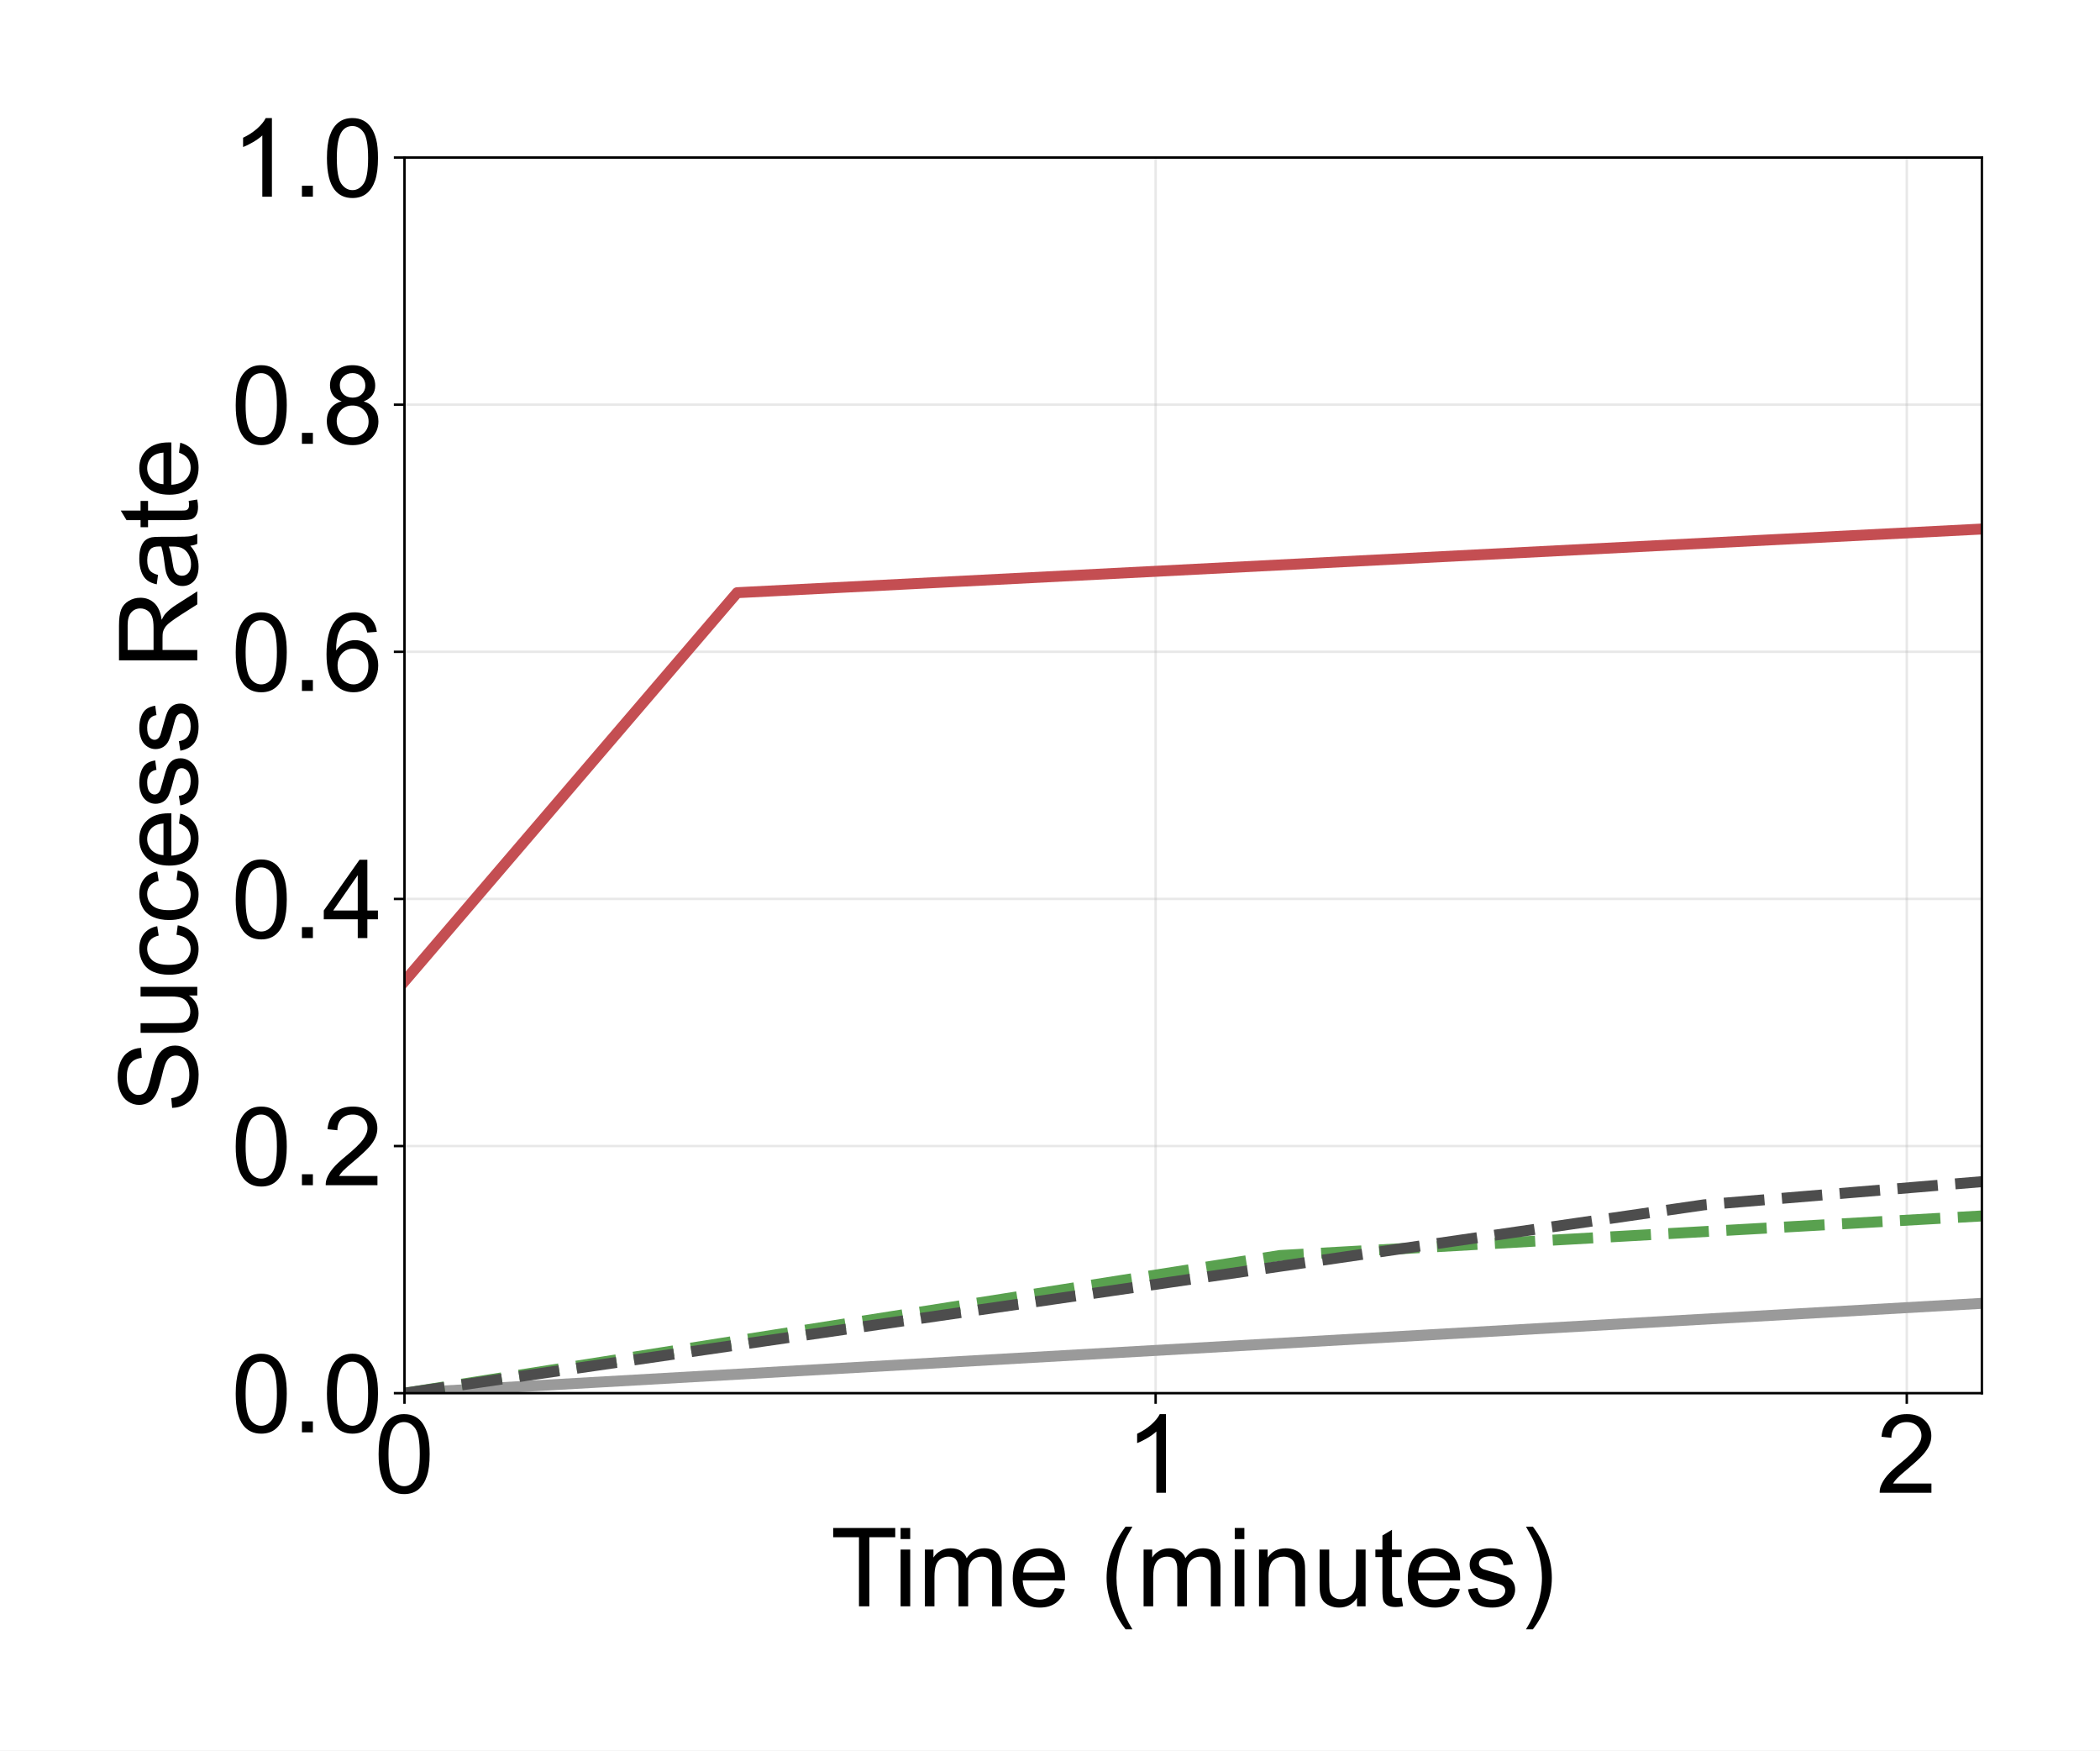
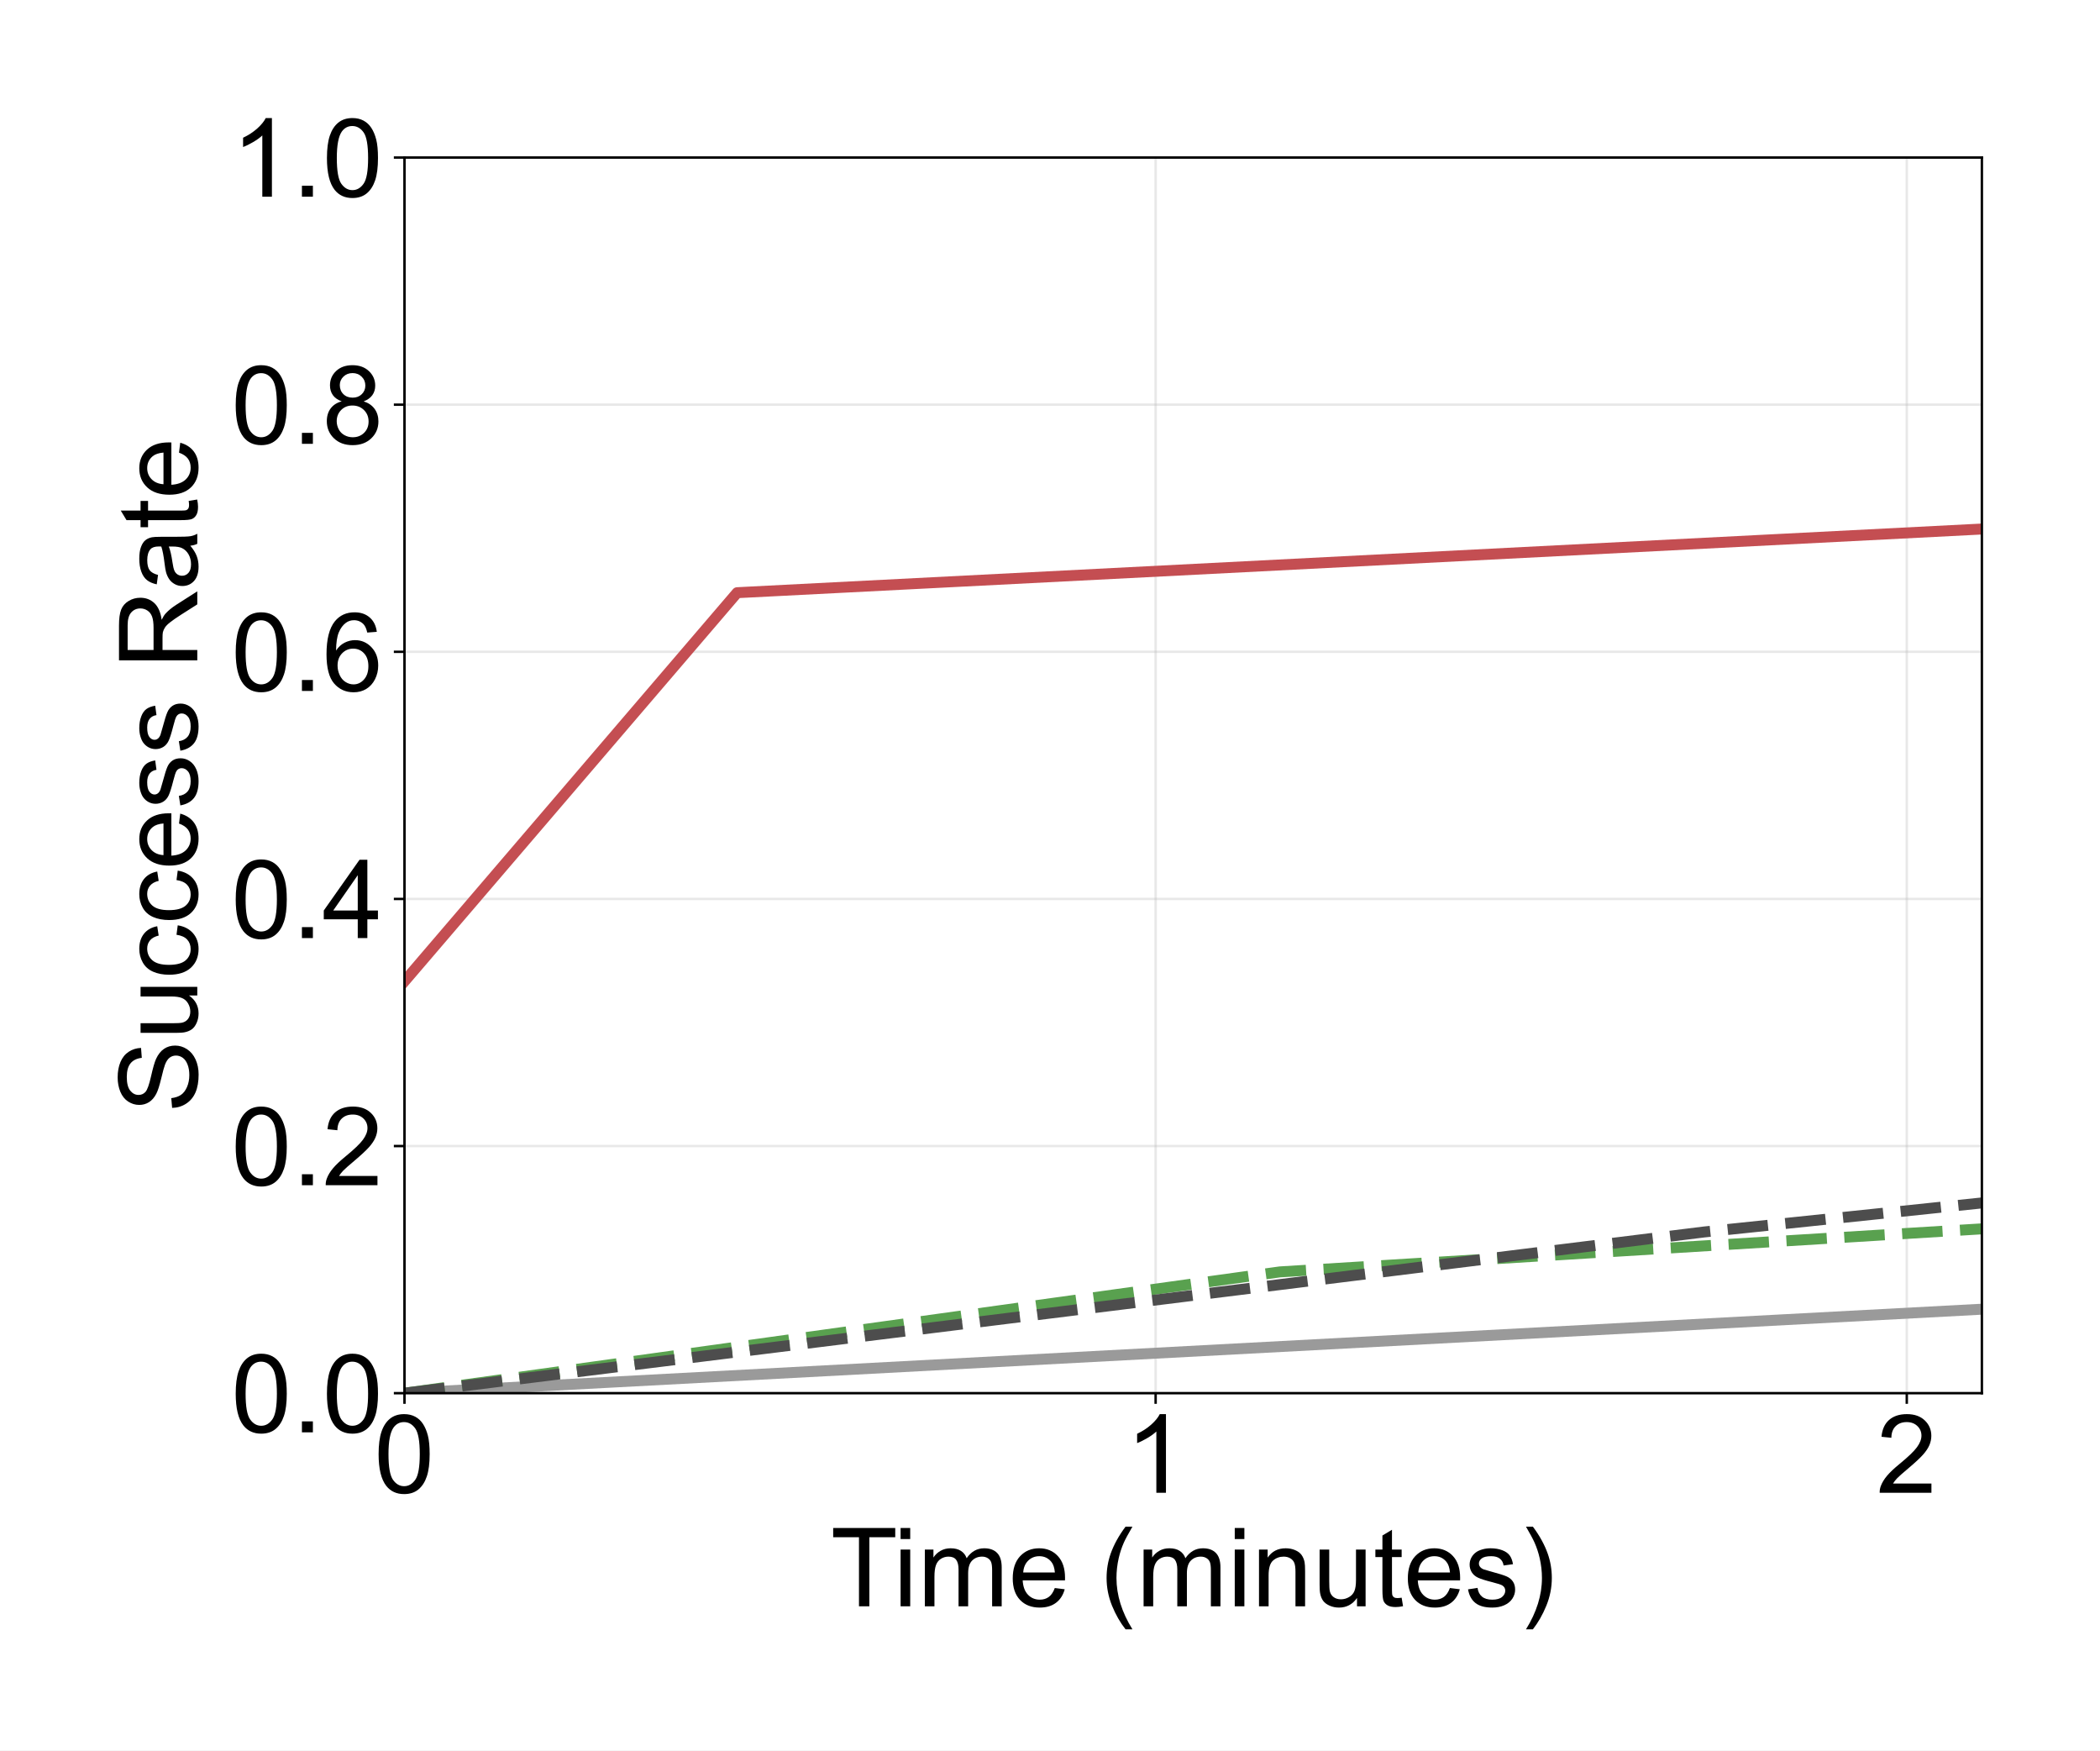
<svg xmlns="http://www.w3.org/2000/svg" xmlns:xlink="http://www.w3.org/1999/xlink" width="691.2pt" height="576pt" viewBox="0 0 691.2 576" version="1.1">
  <defs>
    <style type="text/css">*{stroke-linejoin: round; stroke-linecap: butt}</style>
  </defs>
  <g id="figure_1">
    <g id="patch_1">
      <path d="M 0 576  L 691.2 576  L 691.2 0  L 0 0  z " style="fill: #ffffff" />
    </g>
    <g id="axes_1">
      <g id="patch_2">
        <path d="M 133.13 458.44  L 652.32 458.44  L 652.32 51.84  L 133.13 51.84  z " style="fill: #ffffff" />
      </g>
      <g id="matplotlib.axis_1">
        <g id="xtick_1">
          <g id="line2d_1">
-             <path d="M 133.13 458.44  L 133.13 51.84  " clip-path="url(#pa23b45beda)" style="fill: none; stroke: #b0b0b0; stroke-opacity: 0.3; stroke-width: 0.8; stroke-linecap: square" />
+             <path d="M 133.13 458.44  L 133.13 51.84  " clip-path="url(#pe7d058a179)" style="fill: none; stroke: #b0b0b0; stroke-opacity: 0.3; stroke-width: 0.8; stroke-linecap: square" />
          </g>
          <g id="line2d_2">
            <defs>
-               <path id="mc8737bea80" d="M 0 0  L 0 3.5  " style="stroke: #000000; stroke-width: 0.8" />
-             </defs>
-             <g>
-               <use xlink:href="#mc8737bea80" x="133.13" y="458.44" style="stroke: #000000; stroke-width: 0.8" />
+               <path id="mddf0a24f1b" d="M 0 0  L 0 3.5  " style="stroke: #000000; stroke-width: 0.8" />
+             </defs>
+             <g>
+               <use xlink:href="#mddf0a24f1b" x="133.13" y="458.44" style="stroke: #000000; stroke-width: 0.8" />
            </g>
          </g>
          <g id="text_1">
            <g transform="translate(123.1203 491.2081) scale(0.36 -0.36)">
              <defs>
                <path id="ArialMT-30" d="M 266 2259  Q 266 3072 433 3567  Q 600 4063 929 4331  Q 1259 4600 1759 4600  Q 2128 4600 2406 4451  Q 2684 4303 2865 4023  Q 3047 3744 3150 3342  Q 3253 2941 3253 2259  Q 3253 1453 3087 958  Q 2922 463 2592 192  Q 2263 -78 1759 -78  Q 1097 -78 719 397  Q 266 969 266 2259  z M 844 2259  Q 844 1131 1108 757  Q 1372 384 1759 384  Q 2147 384 2411 759  Q 2675 1134 2675 2259  Q 2675 3391 2411 3762  Q 2147 4134 1753 4134  Q 1366 4134 1134 3806  Q 844 3388 844 2259  z " transform="scale(0.015625)" />
              </defs>
              <use xlink:href="#ArialMT-30" />
            </g>
          </g>
        </g>
        <g id="xtick_2">
          <g id="line2d_3">
-             <path d="M 380.366 458.44  L 380.366 51.84  " clip-path="url(#pa23b45beda)" style="fill: none; stroke: #b0b0b0; stroke-opacity: 0.3; stroke-width: 0.8; stroke-linecap: square" />
+             <path d="M 380.366 458.44  L 380.366 51.84  " clip-path="url(#pe7d058a179)" style="fill: none; stroke: #b0b0b0; stroke-opacity: 0.3; stroke-width: 0.8; stroke-linecap: square" />
          </g>
          <g id="line2d_4">
            <g>
-               <use xlink:href="#mc8737bea80" x="380.366" y="458.44" style="stroke: #000000; stroke-width: 0.8" />
+               <use xlink:href="#mddf0a24f1b" x="380.366" y="458.44" style="stroke: #000000; stroke-width: 0.8" />
            </g>
          </g>
          <g id="text_2">
            <g transform="translate(370.3561 491.2081) scale(0.36 -0.36)">
              <defs>
                <path id="ArialMT-31" d="M 2384 0  L 1822 0  L 1822 3584  Q 1619 3391 1289 3197  Q 959 3003 697 2906  L 697 3450  Q 1169 3672 1522 3987  Q 1875 4303 2022 4600  L 2384 4600  L 2384 0  z " transform="scale(0.015625)" />
              </defs>
              <use xlink:href="#ArialMT-31" />
            </g>
          </g>
        </g>
        <g id="xtick_3">
          <g id="line2d_5">
-             <path d="M 627.602 458.44  L 627.602 51.84  " clip-path="url(#pa23b45beda)" style="fill: none; stroke: #b0b0b0; stroke-opacity: 0.3; stroke-width: 0.8; stroke-linecap: square" />
+             <path d="M 627.602 458.44  L 627.602 51.84  " clip-path="url(#pe7d058a179)" style="fill: none; stroke: #b0b0b0; stroke-opacity: 0.3; stroke-width: 0.8; stroke-linecap: square" />
          </g>
          <g id="line2d_6">
            <g>
-               <use xlink:href="#mc8737bea80" x="627.602" y="458.44" style="stroke: #000000; stroke-width: 0.8" />
+               <use xlink:href="#mddf0a24f1b" x="627.602" y="458.44" style="stroke: #000000; stroke-width: 0.8" />
            </g>
          </g>
          <g id="text_3">
            <g transform="translate(617.5919 491.2081) scale(0.36 -0.36)">
              <defs>
                <path id="ArialMT-32" d="M 3222 541  L 3222 0  L 194 0  Q 188 203 259 391  Q 375 700 629 1000  Q 884 1300 1366 1694  Q 2113 2306 2375 2664  Q 2638 3022 2638 3341  Q 2638 3675 2398 3904  Q 2159 4134 1775 4134  Q 1369 4134 1125 3890  Q 881 3647 878 3216  L 300 3275  Q 359 3922 746 4261  Q 1134 4600 1788 4600  Q 2447 4600 2831 4234  Q 3216 3869 3216 3328  Q 3216 3053 3103 2787  Q 2991 2522 2730 2228  Q 2469 1934 1863 1422  Q 1356 997 1212 845  Q 1069 694 975 541  L 3222 541  z " transform="scale(0.015625)" />
              </defs>
              <use xlink:href="#ArialMT-32" />
            </g>
          </g>
        </g>
        <g id="text_4">
          <g transform="translate(273.3934 528.57) scale(0.36 -0.36)">
            <defs>
              <path id="ArialMT-54" d="M 1659 0  L 1659 4041  L 150 4041  L 150 4581  L 3781 4581  L 3781 4041  L 2266 4041  L 2266 0  L 1659 0  z " transform="scale(0.015625)" />
              <path id="ArialMT-69" d="M 425 3934  L 425 4581  L 988 4581  L 988 3934  L 425 3934  z M 425 0  L 425 3319  L 988 3319  L 988 0  L 425 0  z " transform="scale(0.015625)" />
              <path id="ArialMT-6d" d="M 422 0  L 422 3319  L 925 3319  L 925 2853  Q 1081 3097 1340 3245  Q 1600 3394 1931 3394  Q 2300 3394 2536 3241  Q 2772 3088 2869 2813  Q 3263 3394 3894 3394  Q 4388 3394 4653 3120  Q 4919 2847 4919 2278  L 4919 0  L 4359 0  L 4359 2091  Q 4359 2428 4304 2576  Q 4250 2725 4106 2815  Q 3963 2906 3769 2906  Q 3419 2906 3187 2673  Q 2956 2441 2956 1928  L 2956 0  L 2394 0  L 2394 2156  Q 2394 2531 2256 2718  Q 2119 2906 1806 2906  Q 1569 2906 1367 2781  Q 1166 2656 1075 2415  Q 984 2175 984 1722  L 984 0  L 422 0  z " transform="scale(0.015625)" />
              <path id="ArialMT-65" d="M 2694 1069  L 3275 997  Q 3138 488 2766 206  Q 2394 -75 1816 -75  Q 1088 -75 661 373  Q 234 822 234 1631  Q 234 2469 665 2931  Q 1097 3394 1784 3394  Q 2450 3394 2872 2941  Q 3294 2488 3294 1666  Q 3294 1616 3291 1516  L 816 1516  Q 847 969 1125 678  Q 1403 388 1819 388  Q 2128 388 2347 550  Q 2566 713 2694 1069  z M 847 1978  L 2700 1978  Q 2663 2397 2488 2606  Q 2219 2931 1791 2931  Q 1403 2931 1139 2672  Q 875 2413 847 1978  z " transform="scale(0.015625)" />
              <path id="ArialMT-20" transform="scale(0.015625)" />
              <path id="ArialMT-28" d="M 1497 -1347  Q 1031 -759 709 28  Q 388 816 388 1659  Q 388 2403 628 3084  Q 909 3875 1497 4659  L 1900 4659  Q 1522 4009 1400 3731  Q 1209 3300 1100 2831  Q 966 2247 966 1656  Q 966 153 1900 -1347  L 1497 -1347  z " transform="scale(0.015625)" />
              <path id="ArialMT-6e" d="M 422 0  L 422 3319  L 928 3319  L 928 2847  Q 1294 3394 1984 3394  Q 2284 3394 2536 3286  Q 2788 3178 2913 3003  Q 3038 2828 3088 2588  Q 3119 2431 3119 2041  L 3119 0  L 2556 0  L 2556 2019  Q 2556 2363 2490 2533  Q 2425 2703 2258 2804  Q 2091 2906 1866 2906  Q 1506 2906 1245 2678  Q 984 2450 984 1813  L 984 0  L 422 0  z " transform="scale(0.015625)" />
              <path id="ArialMT-75" d="M 2597 0  L 2597 488  Q 2209 -75 1544 -75  Q 1250 -75 995 37  Q 741 150 617 320  Q 494 491 444 738  Q 409 903 409 1263  L 409 3319  L 972 3319  L 972 1478  Q 972 1038 1006 884  Q 1059 663 1231 536  Q 1403 409 1656 409  Q 1909 409 2131 539  Q 2353 669 2445 892  Q 2538 1116 2538 1541  L 2538 3319  L 3100 3319  L 3100 0  L 2597 0  z " transform="scale(0.015625)" />
              <path id="ArialMT-74" d="M 1650 503  L 1731 6  Q 1494 -44 1306 -44  Q 1000 -44 831 53  Q 663 150 594 308  Q 525 466 525 972  L 525 2881  L 113 2881  L 113 3319  L 525 3319  L 525 4141  L 1084 4478  L 1084 3319  L 1650 3319  L 1650 2881  L 1084 2881  L 1084 941  Q 1084 700 1114 631  Q 1144 563 1211 522  Q 1278 481 1403 481  Q 1497 481 1650 503  z " transform="scale(0.015625)" />
              <path id="ArialMT-73" d="M 197 991  L 753 1078  Q 800 744 1014 566  Q 1228 388 1613 388  Q 2000 388 2187 545  Q 2375 703 2375 916  Q 2375 1106 2209 1216  Q 2094 1291 1634 1406  Q 1016 1563 777 1677  Q 538 1791 414 1992  Q 291 2194 291 2438  Q 291 2659 392 2848  Q 494 3038 669 3163  Q 800 3259 1026 3326  Q 1253 3394 1513 3394  Q 1903 3394 2198 3281  Q 2494 3169 2634 2976  Q 2775 2784 2828 2463  L 2278 2388  Q 2241 2644 2061 2787  Q 1881 2931 1553 2931  Q 1166 2931 1000 2803  Q 834 2675 834 2503  Q 834 2394 903 2306  Q 972 2216 1119 2156  Q 1203 2125 1616 2013  Q 2213 1853 2448 1751  Q 2684 1650 2818 1456  Q 2953 1263 2953 975  Q 2953 694 2789 445  Q 2625 197 2315 61  Q 2006 -75 1616 -75  Q 969 -75 630 194  Q 291 463 197 991  z " transform="scale(0.015625)" />
              <path id="ArialMT-29" d="M 791 -1347  L 388 -1347  Q 1322 153 1322 1656  Q 1322 2244 1188 2822  Q 1081 3291 891 3722  Q 769 4003 388 4659  L 791 4659  Q 1378 3875 1659 3084  Q 1900 2403 1900 1659  Q 1900 816 1576 28  Q 1253 -759 791 -1347  z " transform="scale(0.015625)" />
            </defs>
            <use xlink:href="#ArialMT-54" />
            <use xlink:href="#ArialMT-69" transform="translate(57.33398 0)" />
            <use xlink:href="#ArialMT-6d" transform="translate(79.55078 0)" />
            <use xlink:href="#ArialMT-65" transform="translate(162.8516 0)" />
            <use xlink:href="#ArialMT-20" transform="translate(218.4668 0)" />
            <use xlink:href="#ArialMT-28" transform="translate(246.25 0)" />
            <use xlink:href="#ArialMT-6d" transform="translate(279.5508 0)" />
            <use xlink:href="#ArialMT-69" transform="translate(362.8516 0)" />
            <use xlink:href="#ArialMT-6e" transform="translate(385.0684 0)" />
            <use xlink:href="#ArialMT-75" transform="translate(440.6836 0)" />
            <use xlink:href="#ArialMT-74" transform="translate(496.2988 0)" />
            <use xlink:href="#ArialMT-65" transform="translate(524.082 0)" />
            <use xlink:href="#ArialMT-73" transform="translate(579.6973 0)" />
            <use xlink:href="#ArialMT-29" transform="translate(629.6973 0)" />
          </g>
        </g>
      </g>
      <g id="matplotlib.axis_2">
        <g id="ytick_1">
          <g id="line2d_7">
-             <path d="M 133.13 458.44  L 652.32 458.44  " clip-path="url(#pa23b45beda)" style="fill: none; stroke: #b0b0b0; stroke-opacity: 0.3; stroke-width: 0.8; stroke-linecap: square" />
+             <path d="M 133.13 458.44  L 652.32 458.44  " clip-path="url(#pe7d058a179)" style="fill: none; stroke: #b0b0b0; stroke-opacity: 0.3; stroke-width: 0.8; stroke-linecap: square" />
          </g>
          <g id="line2d_8">
            <defs>
-               <path id="mf6ff5a0eb2" d="M 0 0  L -3.5 0  " style="stroke: #000000; stroke-width: 0.8" />
-             </defs>
-             <g>
-               <use xlink:href="#mf6ff5a0eb2" x="133.13" y="458.44" style="stroke: #000000; stroke-width: 0.8" />
+               <path id="m1bae97be76" d="M 0 0  L -3.5 0  " style="stroke: #000000; stroke-width: 0.8" />
+             </defs>
+             <g>
+               <use xlink:href="#m1bae97be76" x="133.13" y="458.44" style="stroke: #000000; stroke-width: 0.8" />
            </g>
          </g>
          <g id="text_5">
            <g transform="translate(76.09 471.3241) scale(0.36 -0.36)">
              <defs>
                <path id="ArialMT-2e" d="M 581 0  L 581 641  L 1222 641  L 1222 0  L 581 0  z " transform="scale(0.015625)" />
              </defs>
              <use xlink:href="#ArialMT-30" />
              <use xlink:href="#ArialMT-2e" transform="translate(55.61523 0)" />
              <use xlink:href="#ArialMT-30" transform="translate(83.39844 0)" />
            </g>
          </g>
        </g>
        <g id="ytick_2">
          <g id="line2d_9">
-             <path d="M 133.13 377.12  L 652.32 377.12  " clip-path="url(#pa23b45beda)" style="fill: none; stroke: #b0b0b0; stroke-opacity: 0.3; stroke-width: 0.8; stroke-linecap: square" />
+             <path d="M 133.13 377.12  L 652.32 377.12  " clip-path="url(#pe7d058a179)" style="fill: none; stroke: #b0b0b0; stroke-opacity: 0.3; stroke-width: 0.8; stroke-linecap: square" />
          </g>
          <g id="line2d_10">
            <g>
-               <use xlink:href="#mf6ff5a0eb2" x="133.13" y="377.12" style="stroke: #000000; stroke-width: 0.8" />
+               <use xlink:href="#m1bae97be76" x="133.13" y="377.12" style="stroke: #000000; stroke-width: 0.8" />
            </g>
          </g>
          <g id="text_6">
            <g transform="translate(76.09 390.0041) scale(0.36 -0.36)">
              <use xlink:href="#ArialMT-30" />
              <use xlink:href="#ArialMT-2e" transform="translate(55.61523 0)" />
              <use xlink:href="#ArialMT-32" transform="translate(83.39844 0)" />
            </g>
          </g>
        </g>
        <g id="ytick_3">
          <g id="line2d_11">
-             <path d="M 133.13 295.8  L 652.32 295.8  " clip-path="url(#pa23b45beda)" style="fill: none; stroke: #b0b0b0; stroke-opacity: 0.3; stroke-width: 0.8; stroke-linecap: square" />
+             <path d="M 133.13 295.8  L 652.32 295.8  " clip-path="url(#pe7d058a179)" style="fill: none; stroke: #b0b0b0; stroke-opacity: 0.3; stroke-width: 0.8; stroke-linecap: square" />
          </g>
          <g id="line2d_12">
            <g>
-               <use xlink:href="#mf6ff5a0eb2" x="133.13" y="295.8" style="stroke: #000000; stroke-width: 0.8" />
+               <use xlink:href="#m1bae97be76" x="133.13" y="295.8" style="stroke: #000000; stroke-width: 0.8" />
            </g>
          </g>
          <g id="text_7">
            <g transform="translate(76.09 308.6841) scale(0.36 -0.36)">
              <defs>
                <path id="ArialMT-34" d="M 2069 0  L 2069 1097  L 81 1097  L 81 1613  L 2172 4581  L 2631 4581  L 2631 1613  L 3250 1613  L 3250 1097  L 2631 1097  L 2631 0  L 2069 0  z M 2069 1613  L 2069 3678  L 634 1613  L 2069 1613  z " transform="scale(0.015625)" />
              </defs>
              <use xlink:href="#ArialMT-30" />
              <use xlink:href="#ArialMT-2e" transform="translate(55.61523 0)" />
              <use xlink:href="#ArialMT-34" transform="translate(83.39844 0)" />
            </g>
          </g>
        </g>
        <g id="ytick_4">
          <g id="line2d_13">
-             <path d="M 133.13 214.48  L 652.32 214.48  " clip-path="url(#pa23b45beda)" style="fill: none; stroke: #b0b0b0; stroke-opacity: 0.3; stroke-width: 0.8; stroke-linecap: square" />
+             <path d="M 133.13 214.48  L 652.32 214.48  " clip-path="url(#pe7d058a179)" style="fill: none; stroke: #b0b0b0; stroke-opacity: 0.3; stroke-width: 0.8; stroke-linecap: square" />
          </g>
          <g id="line2d_14">
            <g>
-               <use xlink:href="#mf6ff5a0eb2" x="133.13" y="214.48" style="stroke: #000000; stroke-width: 0.8" />
+               <use xlink:href="#m1bae97be76" x="133.13" y="214.48" style="stroke: #000000; stroke-width: 0.8" />
            </g>
          </g>
          <g id="text_8">
            <g transform="translate(76.09 227.3641) scale(0.36 -0.36)">
              <defs>
                <path id="ArialMT-36" d="M 3184 3459  L 2625 3416  Q 2550 3747 2413 3897  Q 2184 4138 1850 4138  Q 1581 4138 1378 3988  Q 1113 3794 959 3422  Q 806 3050 800 2363  Q 1003 2672 1297 2822  Q 1591 2972 1913 2972  Q 2475 2972 2870 2558  Q 3266 2144 3266 1488  Q 3266 1056 3080 686  Q 2894 316 2569 119  Q 2244 -78 1831 -78  Q 1128 -78 684 439  Q 241 956 241 2144  Q 241 3472 731 4075  Q 1159 4600 1884 4600  Q 2425 4600 2770 4297  Q 3116 3994 3184 3459  z M 888 1484  Q 888 1194 1011 928  Q 1134 663 1356 523  Q 1578 384 1822 384  Q 2178 384 2434 671  Q 2691 959 2691 1453  Q 2691 1928 2437 2201  Q 2184 2475 1800 2475  Q 1419 2475 1153 2201  Q 888 1928 888 1484  z " transform="scale(0.015625)" />
              </defs>
              <use xlink:href="#ArialMT-30" />
              <use xlink:href="#ArialMT-2e" transform="translate(55.61523 0)" />
              <use xlink:href="#ArialMT-36" transform="translate(83.39844 0)" />
            </g>
          </g>
        </g>
        <g id="ytick_5">
          <g id="line2d_15">
-             <path d="M 133.13 133.16  L 652.32 133.16  " clip-path="url(#pa23b45beda)" style="fill: none; stroke: #b0b0b0; stroke-opacity: 0.3; stroke-width: 0.8; stroke-linecap: square" />
+             <path d="M 133.13 133.16  L 652.32 133.16  " clip-path="url(#pe7d058a179)" style="fill: none; stroke: #b0b0b0; stroke-opacity: 0.3; stroke-width: 0.8; stroke-linecap: square" />
          </g>
          <g id="line2d_16">
            <g>
-               <use xlink:href="#mf6ff5a0eb2" x="133.13" y="133.16" style="stroke: #000000; stroke-width: 0.8" />
+               <use xlink:href="#m1bae97be76" x="133.13" y="133.16" style="stroke: #000000; stroke-width: 0.8" />
            </g>
          </g>
          <g id="text_9">
            <g transform="translate(76.09 146.0441) scale(0.36 -0.36)">
              <defs>
                <path id="ArialMT-38" d="M 1131 2484  Q 781 2613 612 2850  Q 444 3088 444 3419  Q 444 3919 803 4259  Q 1163 4600 1759 4600  Q 2359 4600 2725 4251  Q 3091 3903 3091 3403  Q 3091 3084 2923 2848  Q 2756 2613 2416 2484  Q 2838 2347 3058 2040  Q 3278 1734 3278 1309  Q 3278 722 2862 322  Q 2447 -78 1769 -78  Q 1091 -78 675 323  Q 259 725 259 1325  Q 259 1772 486 2073  Q 713 2375 1131 2484  z M 1019 3438  Q 1019 3113 1228 2906  Q 1438 2700 1772 2700  Q 2097 2700 2305 2904  Q 2513 3109 2513 3406  Q 2513 3716 2298 3927  Q 2084 4138 1766 4138  Q 1444 4138 1231 3931  Q 1019 3725 1019 3438  z M 838 1322  Q 838 1081 952 856  Q 1066 631 1291 507  Q 1516 384 1775 384  Q 2178 384 2440 643  Q 2703 903 2703 1303  Q 2703 1709 2433 1975  Q 2163 2241 1756 2241  Q 1359 2241 1098 1978  Q 838 1716 838 1322  z " transform="scale(0.015625)" />
              </defs>
              <use xlink:href="#ArialMT-30" />
              <use xlink:href="#ArialMT-2e" transform="translate(55.61523 0)" />
              <use xlink:href="#ArialMT-38" transform="translate(83.39844 0)" />
            </g>
          </g>
        </g>
        <g id="ytick_6">
          <g id="line2d_17">
-             <path d="M 133.13 51.84  L 652.32 51.84  " clip-path="url(#pa23b45beda)" style="fill: none; stroke: #b0b0b0; stroke-opacity: 0.3; stroke-width: 0.8; stroke-linecap: square" />
+             <path d="M 133.13 51.84  L 652.32 51.84  " clip-path="url(#pe7d058a179)" style="fill: none; stroke: #b0b0b0; stroke-opacity: 0.3; stroke-width: 0.8; stroke-linecap: square" />
          </g>
          <g id="line2d_18">
            <g>
-               <use xlink:href="#mf6ff5a0eb2" x="133.13" y="51.84" style="stroke: #000000; stroke-width: 0.8" />
+               <use xlink:href="#m1bae97be76" x="133.13" y="51.84" style="stroke: #000000; stroke-width: 0.8" />
            </g>
          </g>
          <g id="text_10">
            <g transform="translate(76.09 64.72406) scale(0.36 -0.36)">
              <use xlink:href="#ArialMT-31" />
              <use xlink:href="#ArialMT-2e" transform="translate(55.61523 0)" />
              <use xlink:href="#ArialMT-30" transform="translate(83.39844 0)" />
            </g>
          </g>
        </g>
        <g id="text_11">
          <g transform="translate(64.935 366.1859) rotate(-90) scale(0.36 -0.36)">
            <defs>
              <path id="ArialMT-53" d="M 288 1472  L 859 1522  Q 900 1178 1048 958  Q 1197 738 1509 602  Q 1822 466 2213 466  Q 2559 466 2825 569  Q 3091 672 3220 851  Q 3350 1031 3350 1244  Q 3350 1459 3225 1620  Q 3100 1781 2813 1891  Q 2628 1963 1997 2114  Q 1366 2266 1113 2400  Q 784 2572 623 2826  Q 463 3081 463 3397  Q 463 3744 659 4045  Q 856 4347 1234 4503  Q 1613 4659 2075 4659  Q 2584 4659 2973 4495  Q 3363 4331 3572 4012  Q 3781 3694 3797 3291  L 3216 3247  Q 3169 3681 2898 3903  Q 2628 4125 2100 4125  Q 1550 4125 1298 3923  Q 1047 3722 1047 3438  Q 1047 3191 1225 3031  Q 1400 2872 2139 2705  Q 2878 2538 3153 2413  Q 3553 2228 3743 1945  Q 3934 1663 3934 1294  Q 3934 928 3725 604  Q 3516 281 3123 101  Q 2731 -78 2241 -78  Q 1619 -78 1198 103  Q 778 284 539 648  Q 300 1013 288 1472  z " transform="scale(0.015625)" />
              <path id="ArialMT-63" d="M 2588 1216  L 3141 1144  Q 3050 572 2676 248  Q 2303 -75 1759 -75  Q 1078 -75 664 370  Q 250 816 250 1647  Q 250 2184 428 2587  Q 606 2991 970 3192  Q 1334 3394 1763 3394  Q 2303 3394 2647 3120  Q 2991 2847 3088 2344  L 2541 2259  Q 2463 2594 2264 2762  Q 2066 2931 1784 2931  Q 1359 2931 1093 2626  Q 828 2322 828 1663  Q 828 994 1084 691  Q 1341 388 1753 388  Q 2084 388 2306 591  Q 2528 794 2588 1216  z " transform="scale(0.015625)" />
              <path id="ArialMT-52" d="M 503 0  L 503 4581  L 2534 4581  Q 3147 4581 3465 4457  Q 3784 4334 3975 4021  Q 4166 3709 4166 3331  Q 4166 2844 3850 2509  Q 3534 2175 2875 2084  Q 3116 1969 3241 1856  Q 3506 1613 3744 1247  L 4541 0  L 3778 0  L 3172 953  Q 2906 1366 2734 1584  Q 2563 1803 2427 1890  Q 2291 1978 2150 2013  Q 2047 2034 1813 2034  L 1109 2034  L 1109 0  L 503 0  z M 1109 2559  L 2413 2559  Q 2828 2559 3062 2645  Q 3297 2731 3419 2920  Q 3541 3109 3541 3331  Q 3541 3656 3305 3865  Q 3069 4075 2559 4075  L 1109 4075  L 1109 2559  z " transform="scale(0.015625)" />
              <path id="ArialMT-61" d="M 2588 409  Q 2275 144 1986 34  Q 1697 -75 1366 -75  Q 819 -75 525 192  Q 231 459 231 875  Q 231 1119 342 1320  Q 453 1522 633 1644  Q 813 1766 1038 1828  Q 1203 1872 1538 1913  Q 2219 1994 2541 2106  Q 2544 2222 2544 2253  Q 2544 2597 2384 2738  Q 2169 2928 1744 2928  Q 1347 2928 1158 2789  Q 969 2650 878 2297  L 328 2372  Q 403 2725 575 2942  Q 747 3159 1072 3276  Q 1397 3394 1825 3394  Q 2250 3394 2515 3294  Q 2781 3194 2906 3042  Q 3031 2891 3081 2659  Q 3109 2516 3109 2141  L 3109 1391  Q 3109 606 3145 398  Q 3181 191 3288 0  L 2700 0  Q 2613 175 2588 409  z M 2541 1666  Q 2234 1541 1622 1453  Q 1275 1403 1131 1340  Q 988 1278 909 1158  Q 831 1038 831 891  Q 831 666 1001 516  Q 1172 366 1500 366  Q 1825 366 2078 508  Q 2331 650 2450 897  Q 2541 1088 2541 1459  L 2541 1666  z " transform="scale(0.015625)" />
            </defs>
            <use xlink:href="#ArialMT-53" />
            <use xlink:href="#ArialMT-75" transform="translate(66.69922 0)" />
            <use xlink:href="#ArialMT-63" transform="translate(122.3145 0)" />
            <use xlink:href="#ArialMT-63" transform="translate(172.3145 0)" />
            <use xlink:href="#ArialMT-65" transform="translate(222.3145 0)" />
            <use xlink:href="#ArialMT-73" transform="translate(277.9297 0)" />
            <use xlink:href="#ArialMT-73" transform="translate(327.9297 0)" />
            <use xlink:href="#ArialMT-20" transform="translate(377.9297 0)" />
            <use xlink:href="#ArialMT-52" transform="translate(405.7129 0)" />
            <use xlink:href="#ArialMT-61" transform="translate(477.9297 0)" />
            <use xlink:href="#ArialMT-74" transform="translate(533.5449 0)" />
            <use xlink:href="#ArialMT-65" transform="translate(561.3281 0)" />
          </g>
        </g>
      </g>
      <g id="line2d_19">
-         <path d="M 133.13 458.44  L 652.32 428.881  " clip-path="url(#pa23b45beda)" style="fill: none; stroke: #9a9a9a; stroke-width: 3.6; stroke-linecap: square" />
+         <path d="M 133.13 458.44  L 652.32 430.805  " clip-path="url(#pe7d058a179)" style="fill: none; stroke: #9a9a9a; stroke-width: 3.6; stroke-linecap: square" />
      </g>
      <g id="line2d_20">
-         <path d="M 133.13 458.44  L 421.282 413.139  L 652.32 400.122  " clip-path="url(#pa23b45beda)" style="fill: none; stroke-dasharray: 13.32,5.76; stroke-dashoffset: 0; stroke: #59a14f; stroke-width: 3.6" />
+         <path d="M 133.13 458.44  L 421.282 418.527  L 652.32 404.366  " clip-path="url(#pe7d058a179)" style="fill: none; stroke-dasharray: 13.32,5.76; stroke-dashoffset: 0; stroke: #59a14f; stroke-width: 3.6" />
      </g>
      <g id="line2d_21">
-         <path d="M 133.13 458.44  L 560.848 396.466  L 652.32 388.836  " clip-path="url(#pa23b45beda)" style="fill: none; stroke-dasharray: 13.32,5.76; stroke-dashoffset: 0; stroke: #4d4d4d; stroke-width: 3.6" />
+         <path d="M 133.13 458.44  L 560.848 405.4  L 652.32 395.836  " clip-path="url(#pe7d058a179)" style="fill: none; stroke-dasharray: 13.32,5.76; stroke-dashoffset: 0; stroke: #4d4d4d; stroke-width: 3.6" />
      </g>
      <g id="line2d_22">
-         <path d="M 133.13 322.907  L 242.631 195.031  L 652.32 174.082  " clip-path="url(#pa23b45beda)" style="fill: none; stroke: #c44e52; stroke-width: 3.6; stroke-linecap: square" />
+         <path d="M 133.13 322.907  L 242.631 195.031  L 652.32 174.082  " clip-path="url(#pe7d058a179)" style="fill: none; stroke: #c44e52; stroke-width: 3.6; stroke-linecap: square" />
      </g>
      <g id="patch_3">
        <path d="M 133.13 458.44  L 133.13 51.84  " style="fill: none; stroke: #000000; stroke-width: 0.8; stroke-linejoin: miter; stroke-linecap: square" />
      </g>
      <g id="patch_4">
        <path d="M 652.32 458.44  L 652.32 51.84  " style="fill: none; stroke: #000000; stroke-width: 0.8; stroke-linejoin: miter; stroke-linecap: square" />
      </g>
      <g id="patch_5">
        <path d="M 133.13 458.44  L 652.32 458.44  " style="fill: none; stroke: #000000; stroke-width: 0.8; stroke-linejoin: miter; stroke-linecap: square" />
      </g>
      <g id="patch_6">
        <path d="M 133.13 51.84  L 652.32 51.84  " style="fill: none; stroke: #000000; stroke-width: 0.8; stroke-linejoin: miter; stroke-linecap: square" />
      </g>
    </g>
  </g>
  <defs>
-     <clipPath id="pa23b45beda">
+     <clipPath id="pe7d058a179">
      <rect x="133.13" y="51.84" width="519.19" height="406.6" />
    </clipPath>
  </defs>
</svg>
